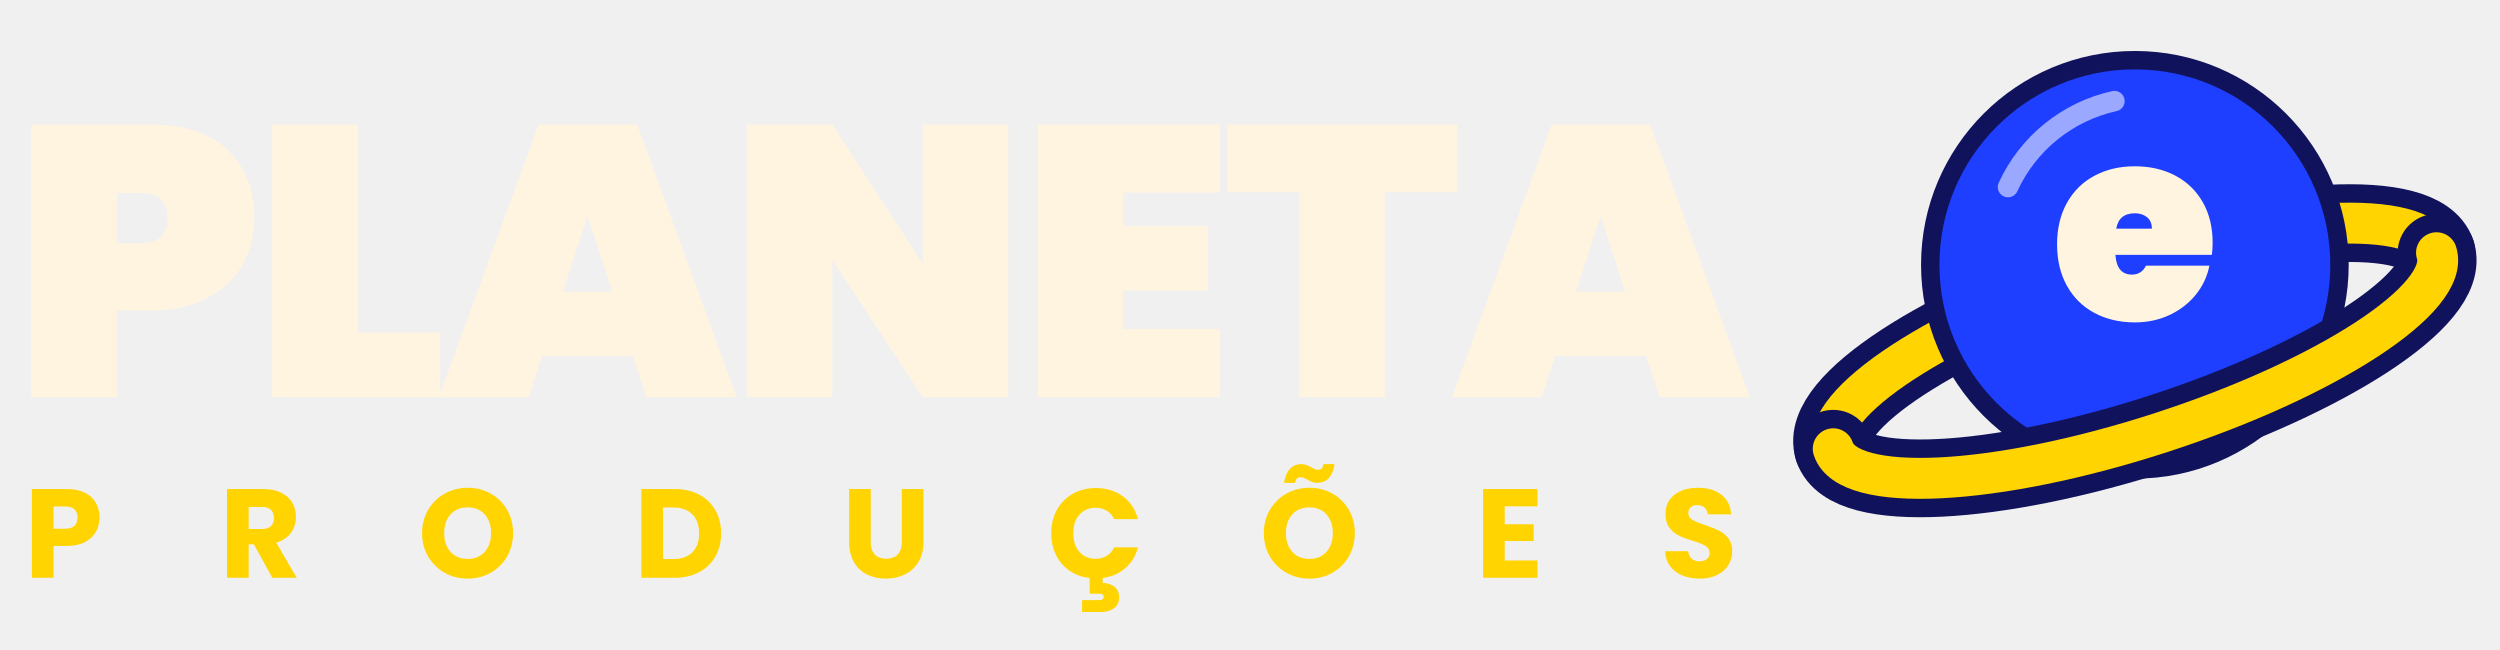
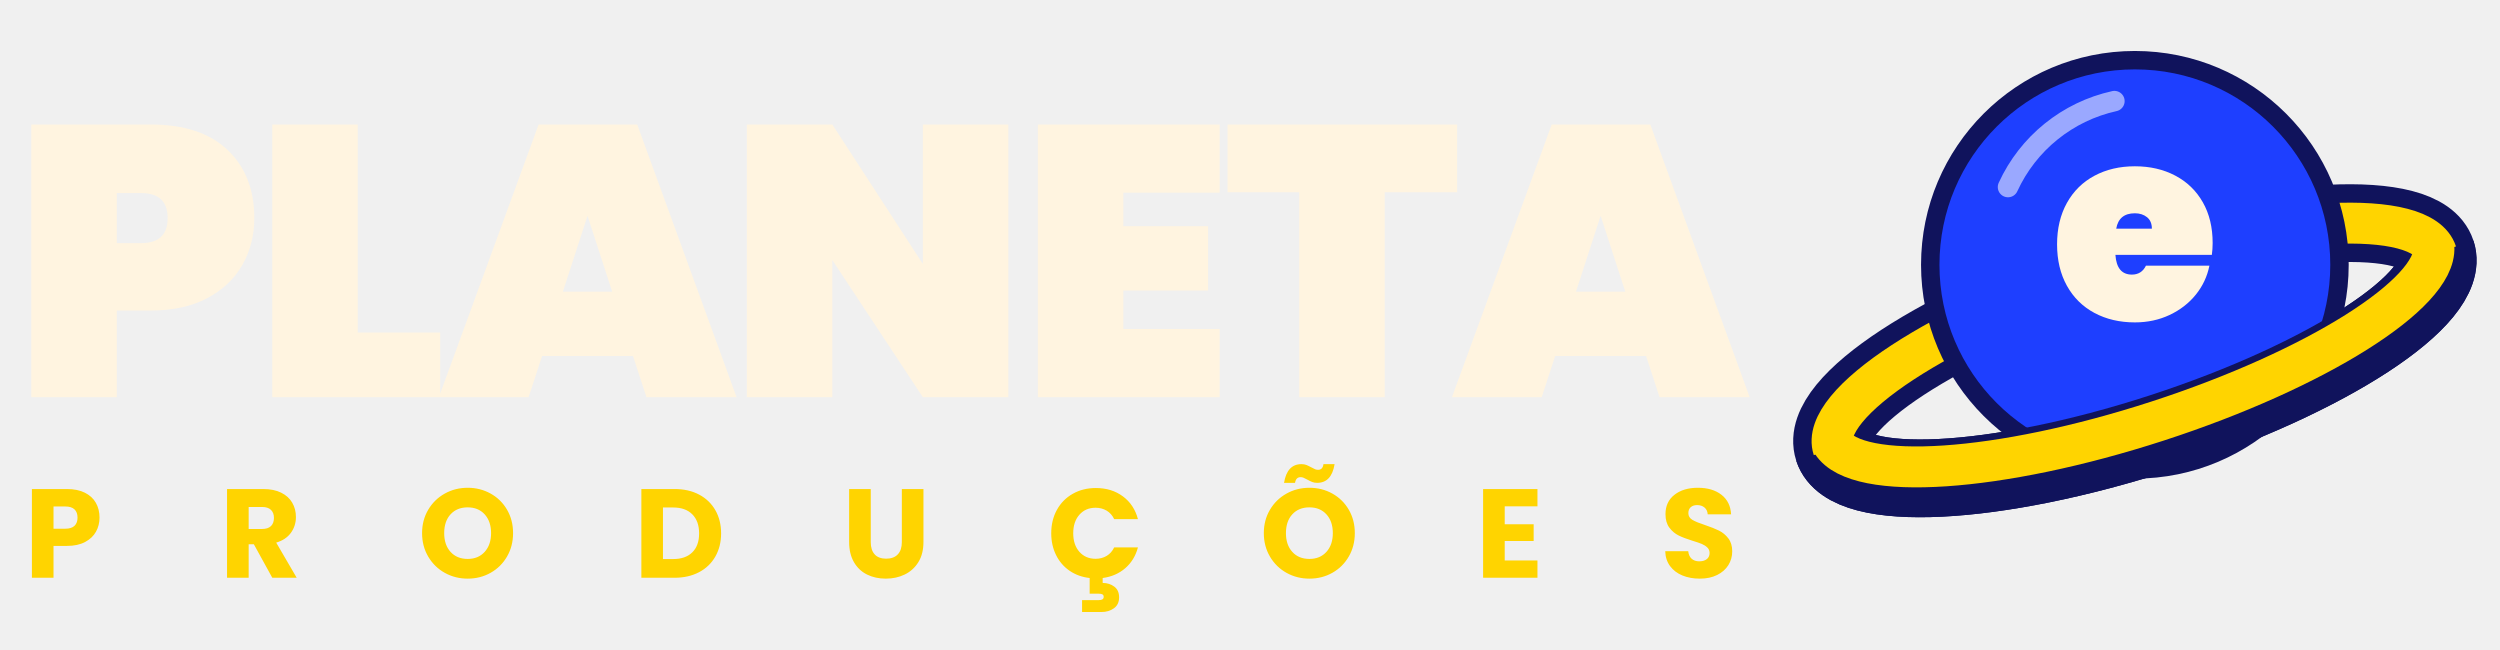
<svg xmlns="http://www.w3.org/2000/svg" viewBox="-2 0 415.4 108" role="img" aria-label="Planeta E Produções">
  <path d="M23.04 51.6H17.408V66.0H3.2V20.688H23.04Q31.36 20.688 35.808 24.912Q40.256 29.136 40.256 36.24Q40.256 40.528 38.272 44.016Q36.288 47.504 32.416 49.552Q28.544 51.6 23.04 51.6ZM25.856 36.24Q25.856 32.08 21.44 32.08H17.408V40.4H21.44Q25.856 40.4 25.856 36.24ZM57.444 55.248H71.14V66.0H43.236V20.688H57.444ZM103.176 59.152H88.072L85.832 66.0H70.92L87.496 20.688H103.88L120.392 66.0H105.416ZM99.72 48.464 95.624 35.856 91.528 48.464ZM165.548 66.0H151.34L136.3 43.216V66.0H122.092V20.688H136.3L151.34 43.856V20.688H165.548ZM184.656 32.016V37.584H198.736V48.272H184.656V54.672H200.656V66.0H170.448V20.688H200.656V32.016ZM240.116 20.688V31.952H228.084V66.0H213.876V31.952H201.972V20.688ZM271.512 59.152H256.408L254.168 66.0H239.256L255.832 20.688H272.216L288.728 66.0H273.752ZM268.056 48.464 263.96 35.856 259.864 48.464Z" fill="#FFF4E0" />
  <path d="M9.119 90.708H6.893V96.0H3.302V81.258H9.119Q10.883 81.258 12.101 81.867Q13.319 82.476 13.928 83.547Q14.537 84.618 14.537 86.004Q14.537 87.285 13.949 88.346Q13.361 89.406 12.143 90.057Q10.925 90.708 9.119 90.708ZM10.883 86.004Q10.883 85.122 10.379 84.639Q9.875 84.156 8.846 84.156H6.893V87.852H8.846Q9.875 87.852 10.379 87.369Q10.883 86.886 10.883 86.004ZM43.245 96.0 40.179 90.435H39.318V96.0H35.727V81.258H41.754Q43.497 81.258 44.726 81.867Q45.954 82.476 46.563 83.536Q47.172 84.597 47.172 85.899Q47.172 87.369 46.343 88.524Q45.513 89.679 43.896 90.162L47.298 96.0ZM39.318 87.894H41.544Q42.531 87.894 43.025 87.411Q43.518 86.928 43.518 86.046Q43.518 85.206 43.025 84.723Q42.531 84.24 41.544 84.24H39.318ZM68.132 88.587Q68.132 86.424 69.15 84.702Q70.169 82.98 71.901 82.014Q73.633 81.048 75.713 81.048Q77.791 81.048 79.524 82.014Q81.257 82.98 82.254 84.702Q83.252 86.424 83.252 88.587Q83.252 90.75 82.244 92.483Q81.236 94.215 79.513 95.181Q77.791 96.147 75.713 96.147Q73.633 96.147 71.901 95.181Q70.169 94.215 69.15 92.483Q68.132 90.75 68.132 88.587ZM79.598 88.587Q79.598 86.634 78.537 85.469Q77.477 84.303 75.713 84.303Q73.928 84.303 72.867 85.458Q71.806 86.613 71.806 88.587Q71.806 90.54 72.867 91.706Q73.928 92.871 75.713 92.871Q77.477 92.871 78.537 91.695Q79.598 90.519 79.598 88.587ZM117.819 88.629Q117.819 90.792 116.863 92.472Q115.908 94.152 114.154 95.076Q112.401 96.0 110.091 96.0H104.568V81.258H110.091Q112.422 81.258 114.165 82.182Q115.908 83.106 116.863 84.775Q117.819 86.445 117.819 88.629ZM114.165 88.629Q114.165 86.592 113.031 85.458Q111.897 84.324 109.86 84.324H108.159V92.892H109.86Q111.897 92.892 113.031 91.779Q114.165 90.666 114.165 88.629ZM142.684 81.258V90.078Q142.684 91.401 143.335 92.115Q143.986 92.829 145.246 92.829Q146.506 92.829 147.178 92.115Q147.85 91.401 147.85 90.078V81.258H151.441V90.057Q151.441 92.031 150.601 93.396Q149.761 94.761 148.344 95.454Q146.926 96.147 145.183 96.147Q143.44 96.147 142.065 95.465Q140.689 94.782 139.891 93.406Q139.093 92.031 139.093 90.057V81.258ZM183.131 90.96H187.079Q186.512 93.081 184.969 94.415Q183.425 95.748 181.22 96.042V96.861Q182.312 96.861 183.131 97.46Q183.95 98.058 183.95 99.255Q183.95 100.452 183.089 101.072Q182.228 101.691 181.031 101.691H177.797V99.717H180.548Q180.968 99.717 181.178 99.591Q181.388 99.465 181.388 99.171Q181.388 98.877 181.178 98.761Q180.968 98.646 180.548 98.646H179.057V96.042Q177.167 95.832 175.718 94.834Q174.269 93.837 173.471 92.22Q172.673 90.603 172.673 88.608Q172.673 86.424 173.618 84.713Q174.563 83.001 176.254 82.046Q177.944 81.09 180.086 81.09Q182.711 81.09 184.58 82.476Q186.449 83.862 187.079 86.256H183.131Q182.69 85.332 181.882 84.849Q181.073 84.366 180.044 84.366Q178.385 84.366 177.356 85.521Q176.327 86.676 176.327 88.608Q176.327 90.54 177.356 91.695Q178.385 92.85 180.044 92.85Q181.073 92.85 181.882 92.367Q182.69 91.884 183.131 90.96ZM207.996 88.587Q207.996 86.424 209.015 84.702Q210.033 82.98 211.766 82.014Q213.498 81.048 215.577 81.048Q217.656 81.048 219.389 82.014Q221.121 82.98 222.119 84.702Q223.116 86.424 223.116 88.587Q223.116 90.75 222.108 92.483Q221.1 94.215 219.378 95.181Q217.656 96.147 215.577 96.147Q213.498 96.147 211.766 95.181Q210.033 94.215 209.015 92.483Q207.996 90.75 207.996 88.587ZM219.462 88.587Q219.462 86.634 218.402 85.469Q217.341 84.303 215.577 84.303Q213.792 84.303 212.732 85.458Q211.671 86.613 211.671 88.587Q211.671 90.54 212.732 91.706Q213.792 92.871 215.577 92.871Q217.341 92.871 218.402 91.695Q219.462 90.519 219.462 88.587ZM214.255 77.121Q214.716 77.121 215.063 77.257Q215.409 77.394 215.913 77.667Q216.291 77.877 216.522 77.971Q216.754 78.066 217.005 78.066Q217.782 78.066 217.909 77.121H219.756Q219.252 80.229 216.858 80.229Q216.397 80.229 216.05 80.093Q215.703 79.956 215.2 79.683Q214.821 79.473 214.59 79.379Q214.359 79.284 214.107 79.284Q213.331 79.284 213.183 80.229H211.356Q211.861 77.121 214.255 77.121ZM248.024 84.135V87.117H252.833V89.889H248.024V93.123H253.463V96.0H244.433V81.258H253.463V84.135ZM274.695 91.59H278.517Q278.601 92.409 279.084 92.84Q279.567 93.27 280.344 93.27Q281.142 93.27 281.604 92.903Q282.066 92.535 282.066 91.884Q282.066 91.338 281.698 90.981Q281.331 90.624 280.796 90.393Q280.26 90.162 279.273 89.868Q277.845 89.427 276.942 88.986Q276.039 88.545 275.388 87.684Q274.737 86.823 274.737 85.437Q274.737 83.379 276.228 82.214Q277.719 81.048 280.113 81.048Q282.549 81.048 284.04 82.214Q285.531 83.379 285.636 85.458H281.751Q281.709 84.744 281.226 84.334Q280.743 83.925 279.987 83.925Q279.336 83.925 278.937 84.272Q278.538 84.618 278.538 85.269Q278.538 85.983 279.21 86.382Q279.882 86.781 281.31 87.243Q282.738 87.726 283.63 88.167Q284.523 88.608 285.174 89.448Q285.825 90.288 285.825 91.611Q285.825 92.871 285.184 93.9Q284.544 94.929 283.326 95.538Q282.108 96.147 280.449 96.147Q278.832 96.147 277.551 95.622Q276.27 95.097 275.503 94.068Q274.737 93.039 274.695 91.59Z" fill="#FFD400" />
  <g transform="rotate(-18 352.73 58.28)">
-     <path d="M300.03,58.28 A52.70,14.28 0 0 1 405.43,58.28" fill="none" stroke="#10135C" stroke-width="12.92" stroke-linecap="round" />
-     <path d="M300.03,58.28 A52.70,14.28 0 0 1 405.43,58.28" fill="none" stroke="#FFD400" stroke-width="6.80" stroke-linecap="round" />
+     <path d="M300.03,58.28 A52.70,14.28 0 0 1 405.43,58.28 A52.70,14.28 0 0 1 300.03,58.28 Z" fill="none" stroke="#10135C" stroke-width="12.92" stroke-linecap="butt" />
+     <path d="M300.03,58.28 A52.70,14.28 0 0 1 405.43,58.28 A52.70,14.28 0 0 1 300.03,58.28 Z" fill="none" stroke="#FFD400" stroke-width="6.80" stroke-linecap="butt" />
  </g>
  <circle cx="352.73" cy="44.00" r="34.00" fill="#1E3FFF" stroke="#10135C" stroke-width="3.06" />
  <path d="M331.65,31.08 a25.50,25.50 0 0 1 17.68,-14.28" fill="none" stroke="#fff" stroke-opacity=".55" stroke-width="3.40" stroke-linecap="round" />
  <path d="M365.519 42.35H349.497Q349.721 45.627 352.234 45.627Q353.85 45.627 354.568 44.146H365.115Q364.576 46.838 362.848 48.97Q361.121 51.102 358.495 52.336Q355.87 53.57 352.728 53.57Q348.958 53.57 346.018 52Q343.079 50.429 341.441 47.489Q339.803 44.549 339.803 40.6Q339.803 36.651 341.441 33.711Q343.079 30.771 346.018 29.2Q348.958 27.63 352.728 27.63Q356.498 27.63 359.438 29.178Q362.377 30.726 364.015 33.599Q365.653 36.471 365.653 40.376Q365.653 41.408 365.519 42.35ZM355.555 37.997Q355.555 36.74 354.748 36.09Q353.94 35.439 352.728 35.439Q350.08 35.439 349.631 37.997Z" fill="#FFF4E0" />
  <g transform="rotate(-18 352.73 58.28)">
-     <path d="M405.43,58.28 A52.70,14.28 0 0 1 300.03,58.28" fill="none" stroke="#10135C" stroke-width="12.92" stroke-linecap="round" />
-     <path d="M405.43,58.28 A52.70,14.28 0 0 1 300.03,58.28" fill="none" stroke="#FFD400" stroke-width="6.80" stroke-linecap="round" />
+     <path d="M405.43,58.28 A52.70,14.28 0 0 1 300.03,58.28" fill="none" stroke="#10135C" stroke-width="12.92" stroke-linecap="butt" />
+     <path d="M405.30,57.28 A52.70,14.28 0 0 1 300.16,57.28" fill="none" stroke="#FFD400" stroke-width="6.80" stroke-linecap="butt" />
  </g>
</svg>
